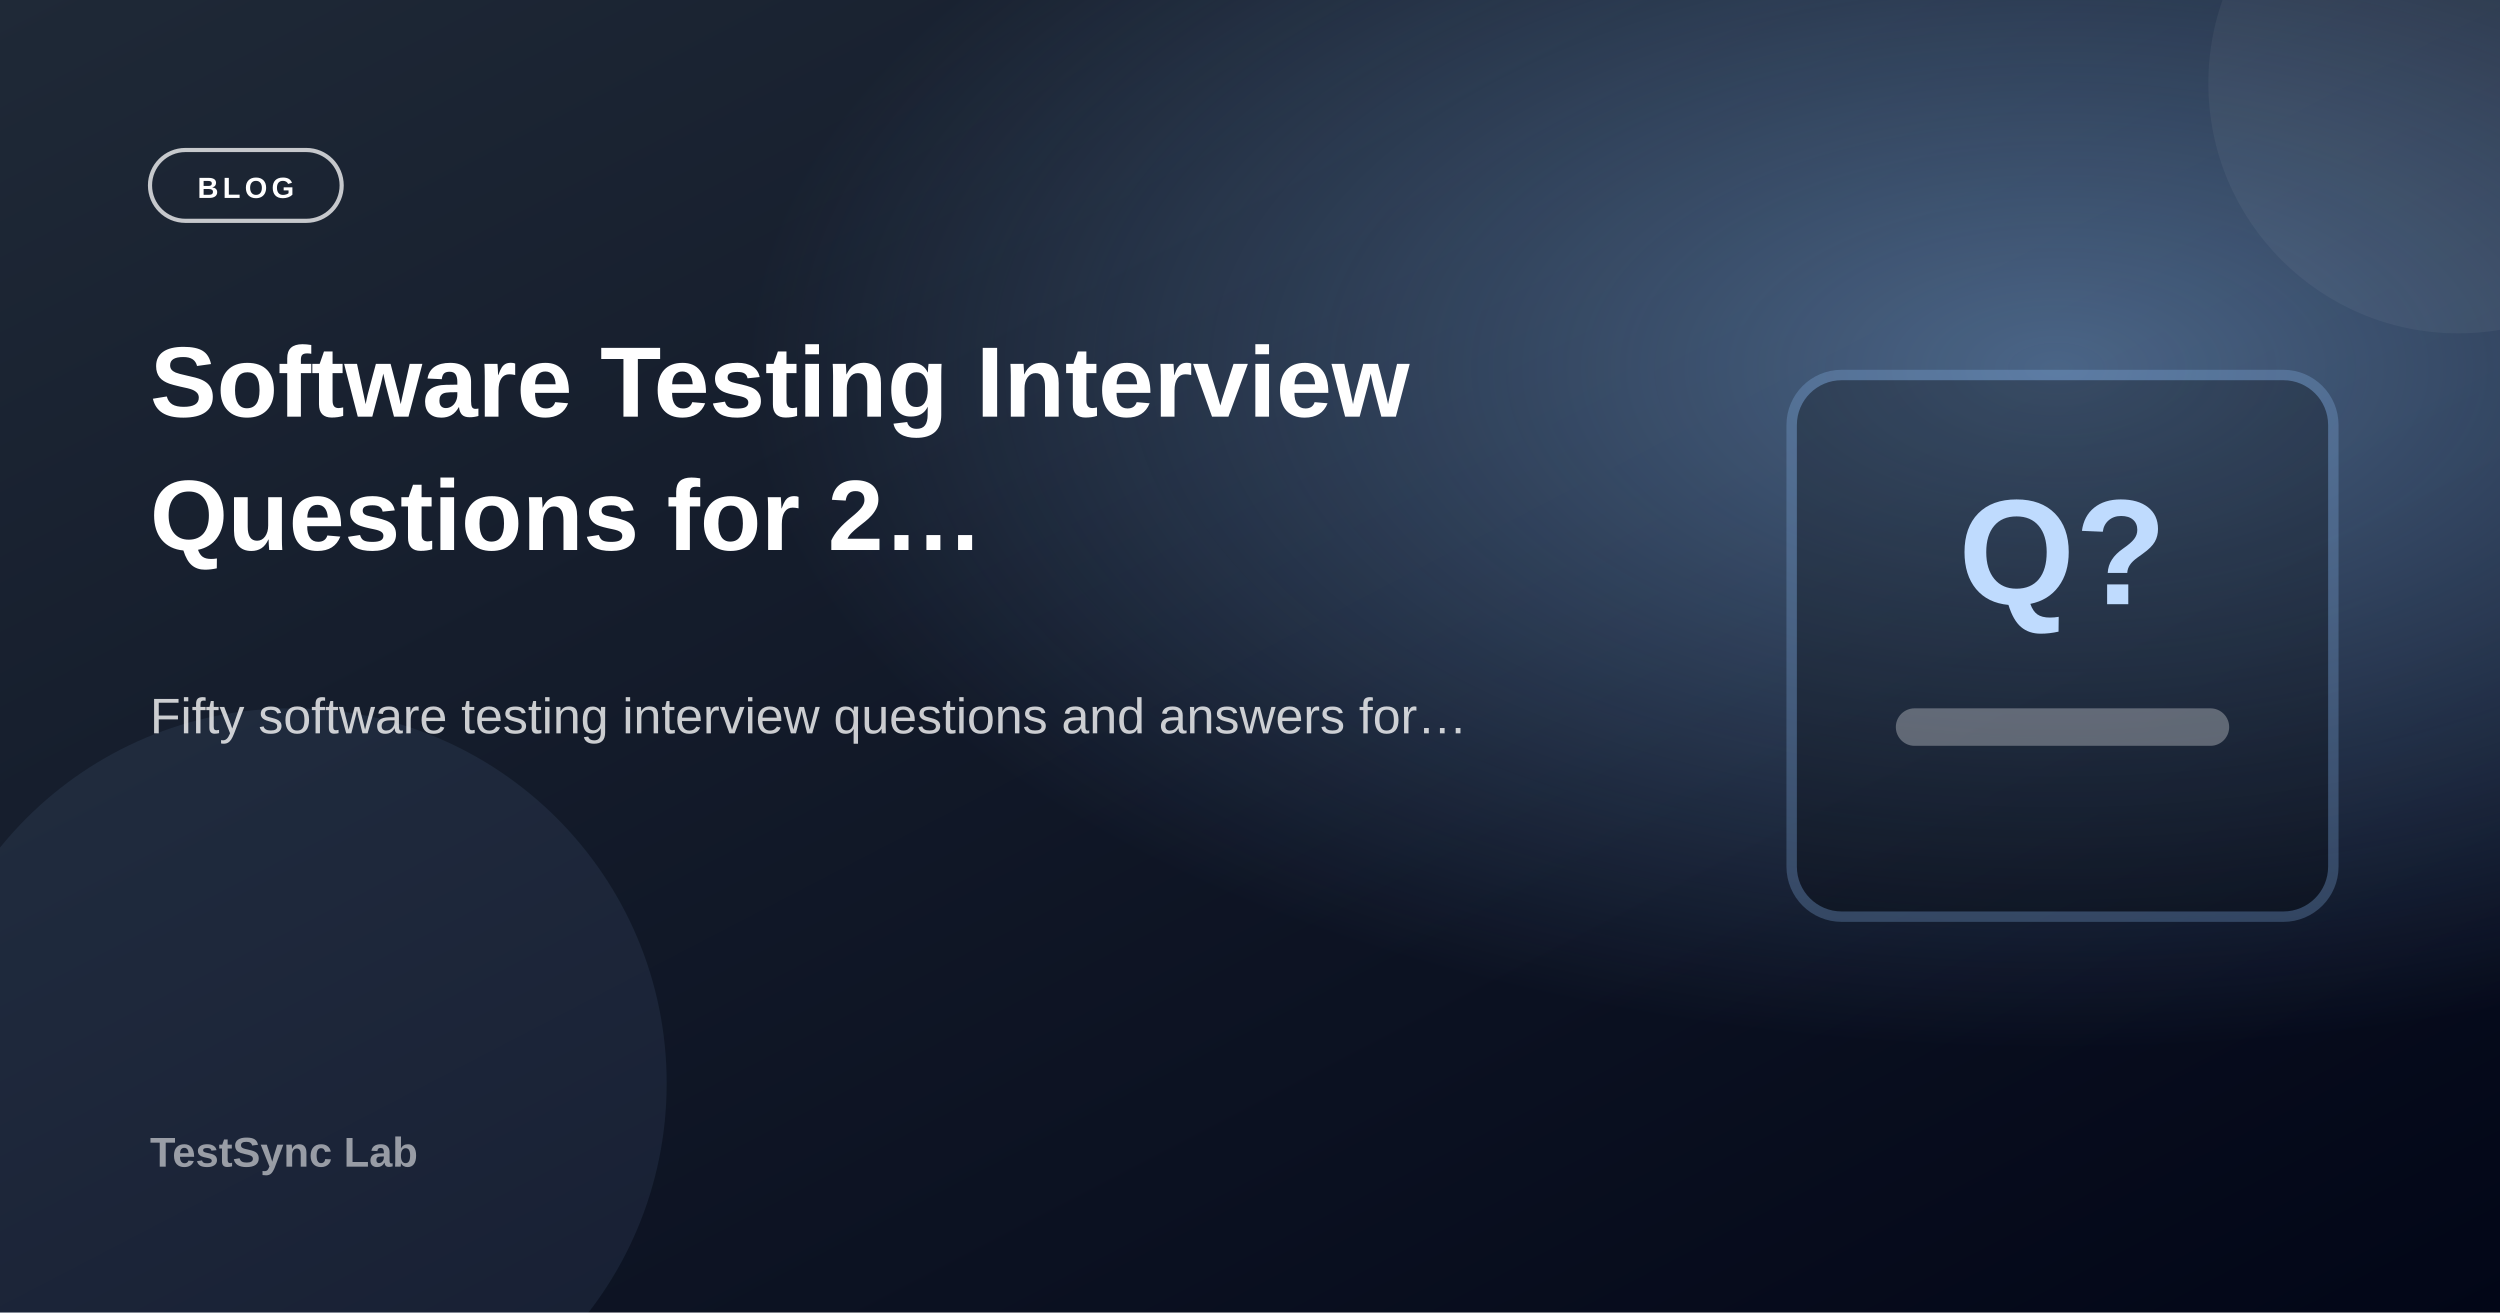
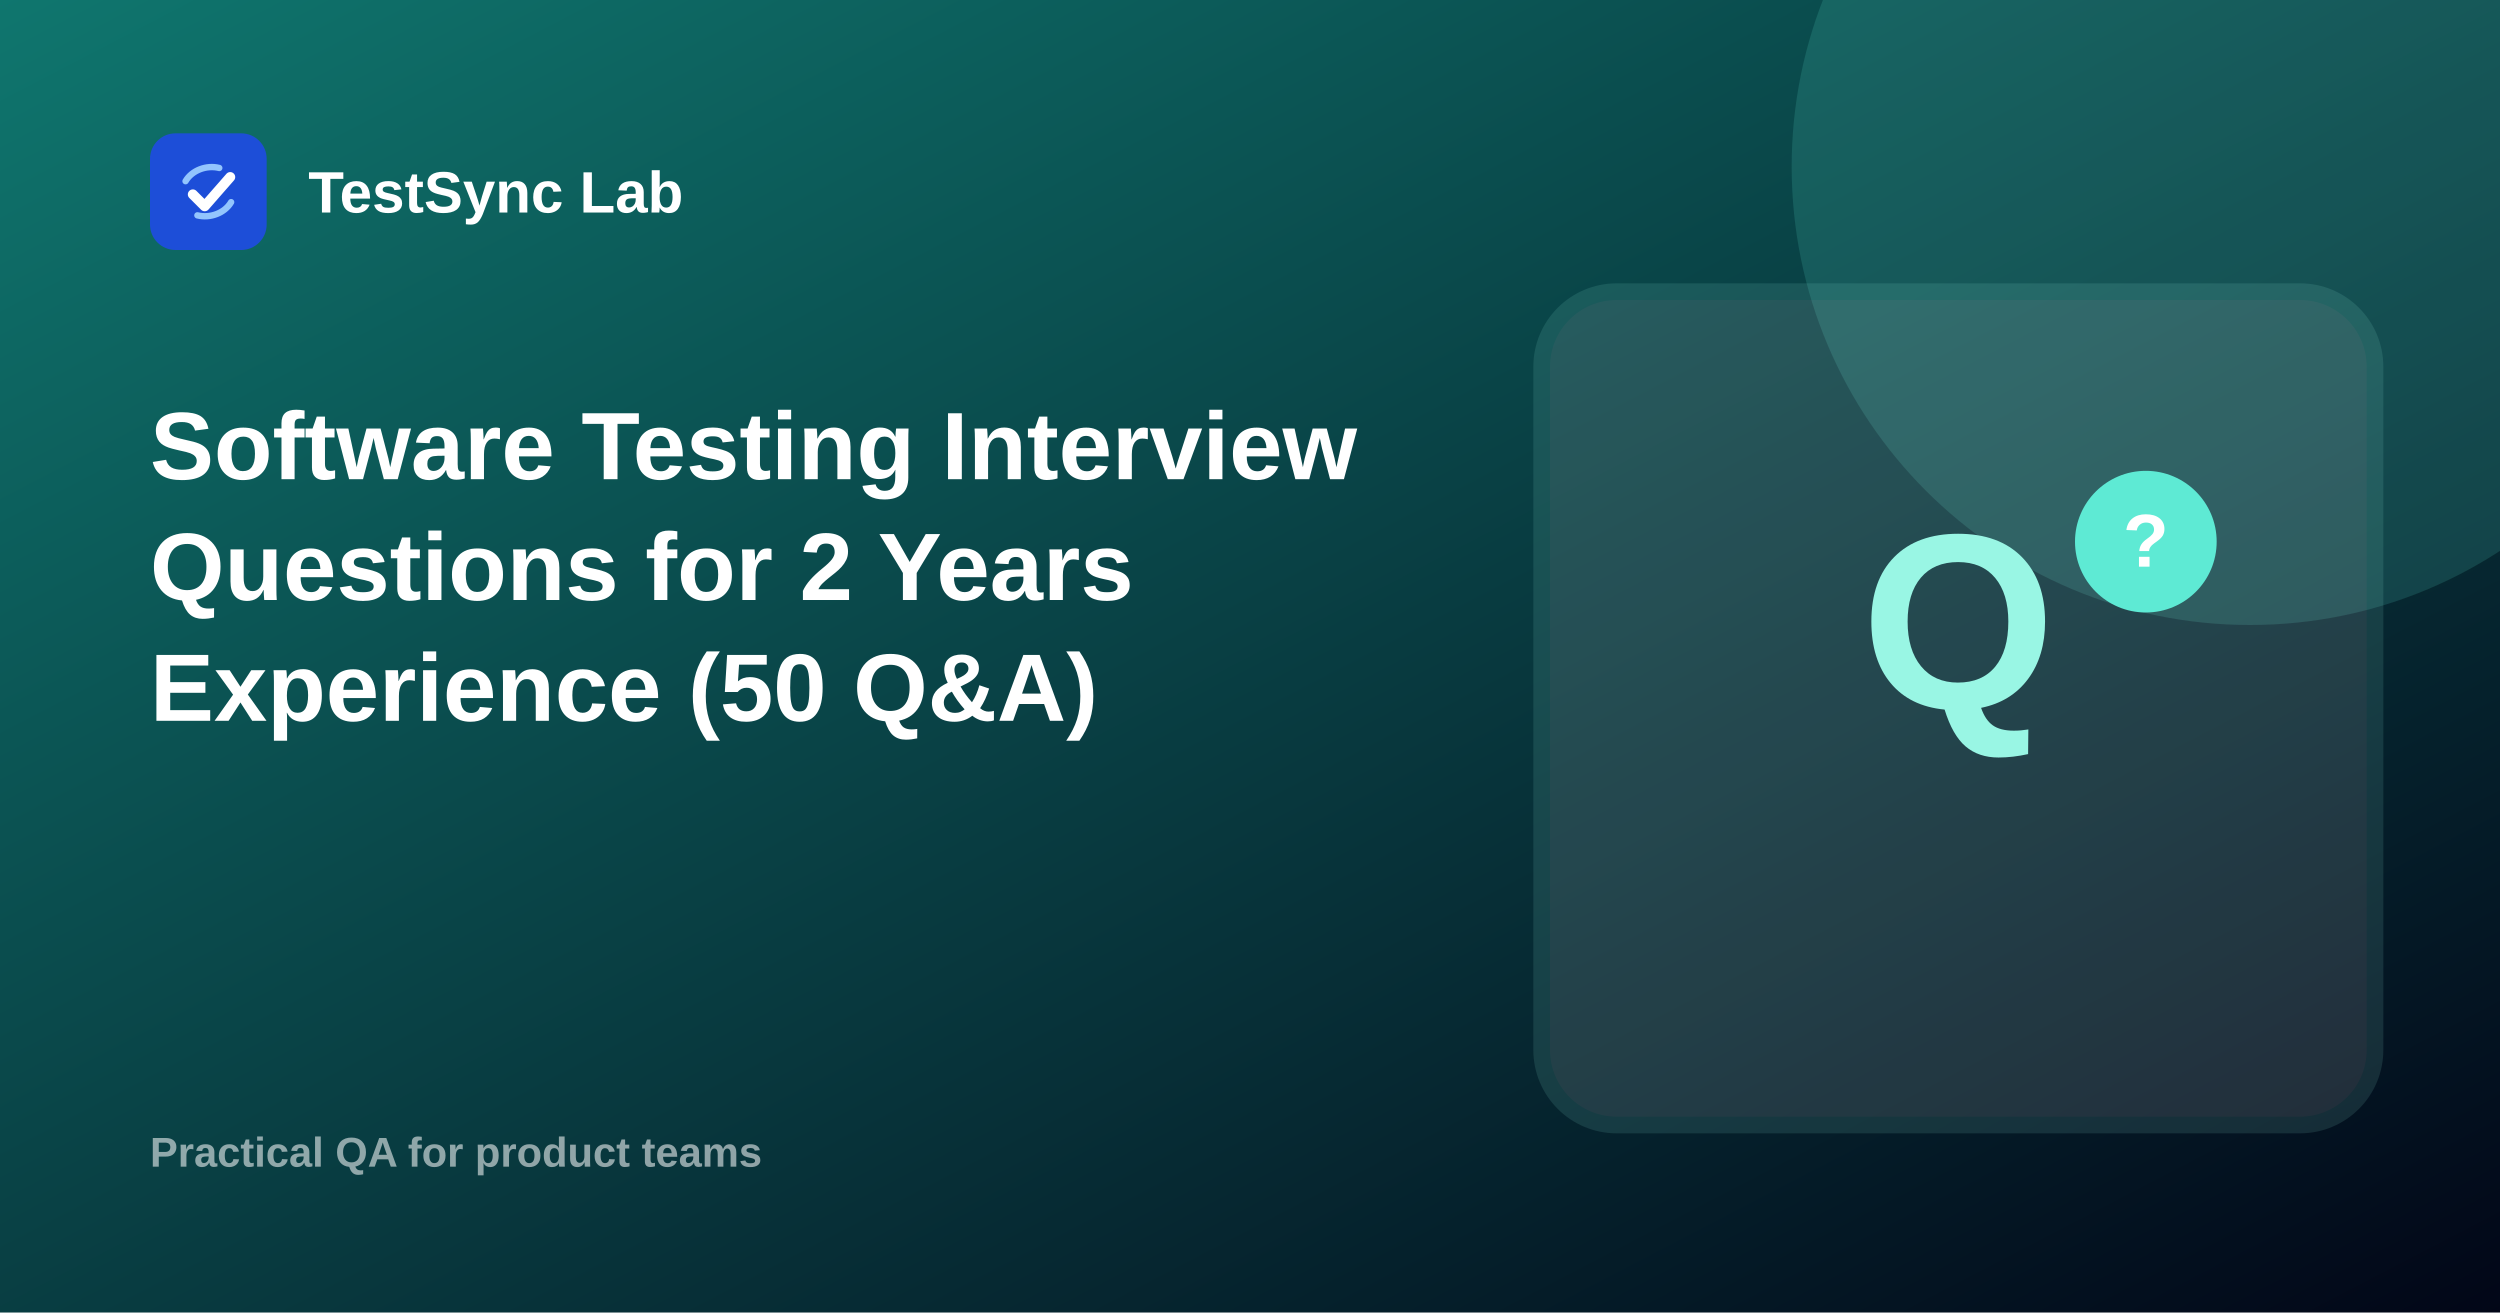
<svg xmlns="http://www.w3.org/2000/svg" width="1200" height="630" viewBox="0 0 1200 630" role="img" aria-label="Software Testing Interview Questions for 2 Years Experience (50 Q&amp;A)">
  <defs>
-     <linearGradient id="g" x1="0" y1="0" x2="1" y2="1">
-       <stop offset="0%" stop-color="#1F2937" />
+     <linearGradient id="bg" x1="0" y1="0" x2="1" y2="1">
+       <stop offset="0%" stop-color="#0F766E" />
      <stop offset="100%" stop-color="#020617" />
    </linearGradient>
-     <radialGradient id="glow" cx="82%" cy="28%" r="52%">
-       <stop offset="0%" stop-color="#93C5FD" stop-opacity="0.45" />
-       <stop offset="100%" stop-color="#93C5FD" stop-opacity="0" />
-     </radialGradient>
  </defs>
-   <rect width="1200" height="630" fill="url(#g)" />
-   <rect width="1200" height="630" fill="url(#glow)" />
-   <circle cx="140" cy="520" r="180" fill="#93C5FD" opacity="0.08" />
-   <circle cx="1180" cy="40" r="120" fill="#fff" opacity="0.05" />
-   <rect x="72" y="72" width="92" height="34" rx="17" fill="none" stroke="#fff" stroke-width="2" opacity="0.75" />
-   <text x="118" y="95" text-anchor="middle" fill="#fff" font-family="Arial, Helvetica, sans-serif" font-size="14" font-weight="700" letter-spacing="2">BLOG</text>
-   <text x="72" y="200" fill="#fff" font-family="Arial, Helvetica, sans-serif" font-size="48" font-weight="800">Software Testing Interview</text>
-   <text x="72" y="264" fill="#fff" font-family="Arial, Helvetica, sans-serif" font-size="48" font-weight="800">Questions for 2…</text>
-   <text x="72" y="352" fill="#fff" font-family="Arial, Helvetica, sans-serif" font-size="24" font-weight="500" opacity="0.78">Fifty software testing interview questions and answers for…</text>
-   <text x="72" y="560" fill="#fff" font-family="Arial, Helvetica, sans-serif" font-size="20" font-weight="600" opacity="0.55">TestSync Lab</text>
-   <rect x="860" y="180" width="260" height="260" rx="24" fill="#000" opacity="0.25" stroke="#93C5FD" stroke-width="5" />
-   <text x="990" y="290" text-anchor="middle" fill="#BFDBFE" font-family="Arial, Helvetica, sans-serif" font-size="72" font-weight="800">Q?</text>
-   <rect x="910" y="340" width="160" height="18" rx="9" fill="#fff" opacity="0.3" />
+   <rect width="1200" height="630" fill="url(#bg)" />
+   <circle cx="1080" cy="80" r="220" fill="#5EEAD4" opacity="0.15" />
+   <g transform="translate(72 64) scale(0.109375)">
+     <rect width="512" height="512" rx="112" fill="#1D4ED8" />
+     <path d="M156 210c28-48 92-72 148-58" fill="none" stroke="#93C5FD" stroke-width="28" stroke-linecap="round" />
+     <path d="M356 302c-28 48-92 72-148 58" fill="none" stroke="#93C5FD" stroke-width="28" stroke-linecap="round" />
+     <path d="M188 268l52 52 112-128" fill="none" stroke="#FFFFFF" stroke-width="44" stroke-linecap="round" stroke-linejoin="round" />
+   </g>
+   <text x="148" y="102" fill="#FFFFFF" font-family="Arial, Helvetica, sans-serif" font-size="28" font-weight="700">TestSync Lab</text>
+   <text x="72" y="230" fill="#FFFFFF" font-family="Arial, Helvetica, sans-serif" font-size="46" font-weight="800">Software Testing Interview</text>
+   <text x="72" y="288" fill="#FFFFFF" font-family="Arial, Helvetica, sans-serif" font-size="46" font-weight="800">Questions for 2 Years</text>
+   <text x="72" y="346" fill="#FFFFFF" font-family="Arial, Helvetica, sans-serif" font-size="46" font-weight="800">Experience (50 Q&amp;A)</text>
+   <text x="72" y="560" fill="#FFFFFF" opacity="0.55" font-family="Arial, Helvetica, sans-serif" font-size="20" font-weight="600">Practical QA for product teams</text>
+   <g transform="translate(700 100)">
+     <rect x="40" y="40" width="400" height="400" rx="36" fill="#FFFFFF" opacity="0.12" stroke="#99F6E4" stroke-width="8" />
+     <text x="240" y="240" text-anchor="middle" fill="#99F6E4" font-family="Arial, Helvetica, sans-serif" font-size="120" font-weight="800">Q</text>
+     <circle cx="330" cy="160" r="34" fill="#5EEAD4" />
+     <text x="330" y="172" text-anchor="middle" fill="#FFFFFF" font-family="Arial, Helvetica, sans-serif" font-size="36" font-weight="800">?</text>
+   </g>
</svg>
